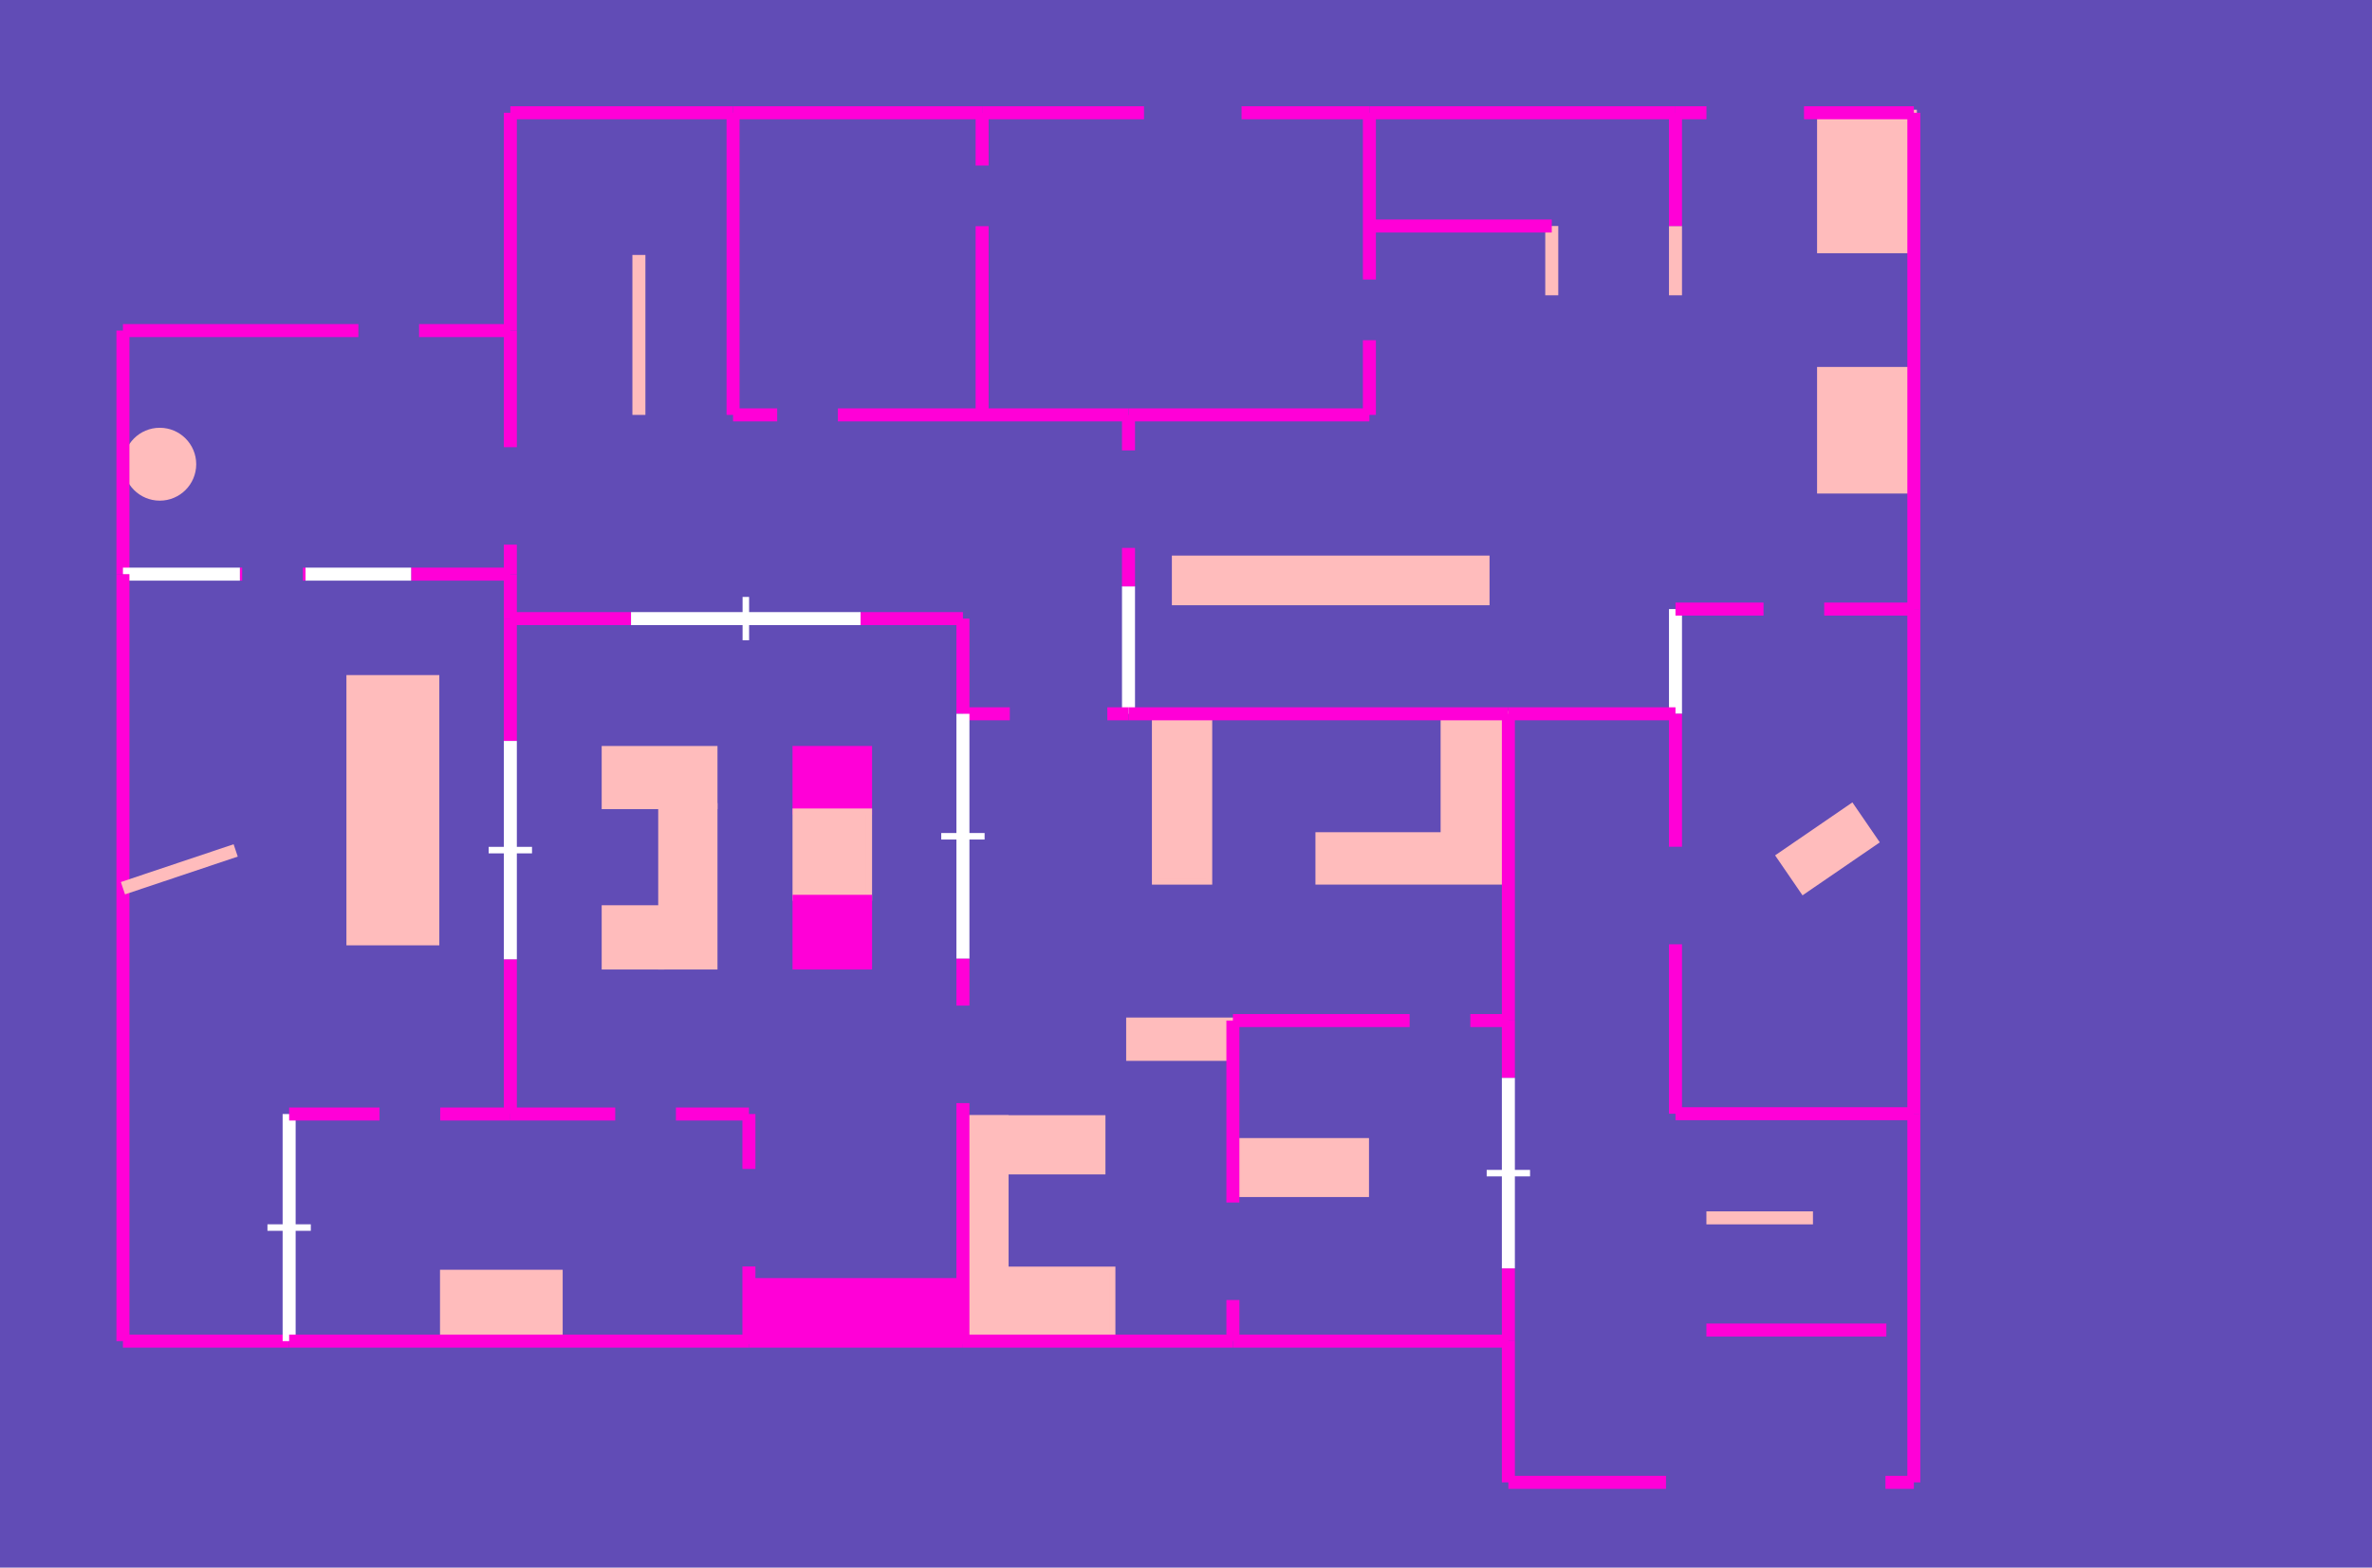
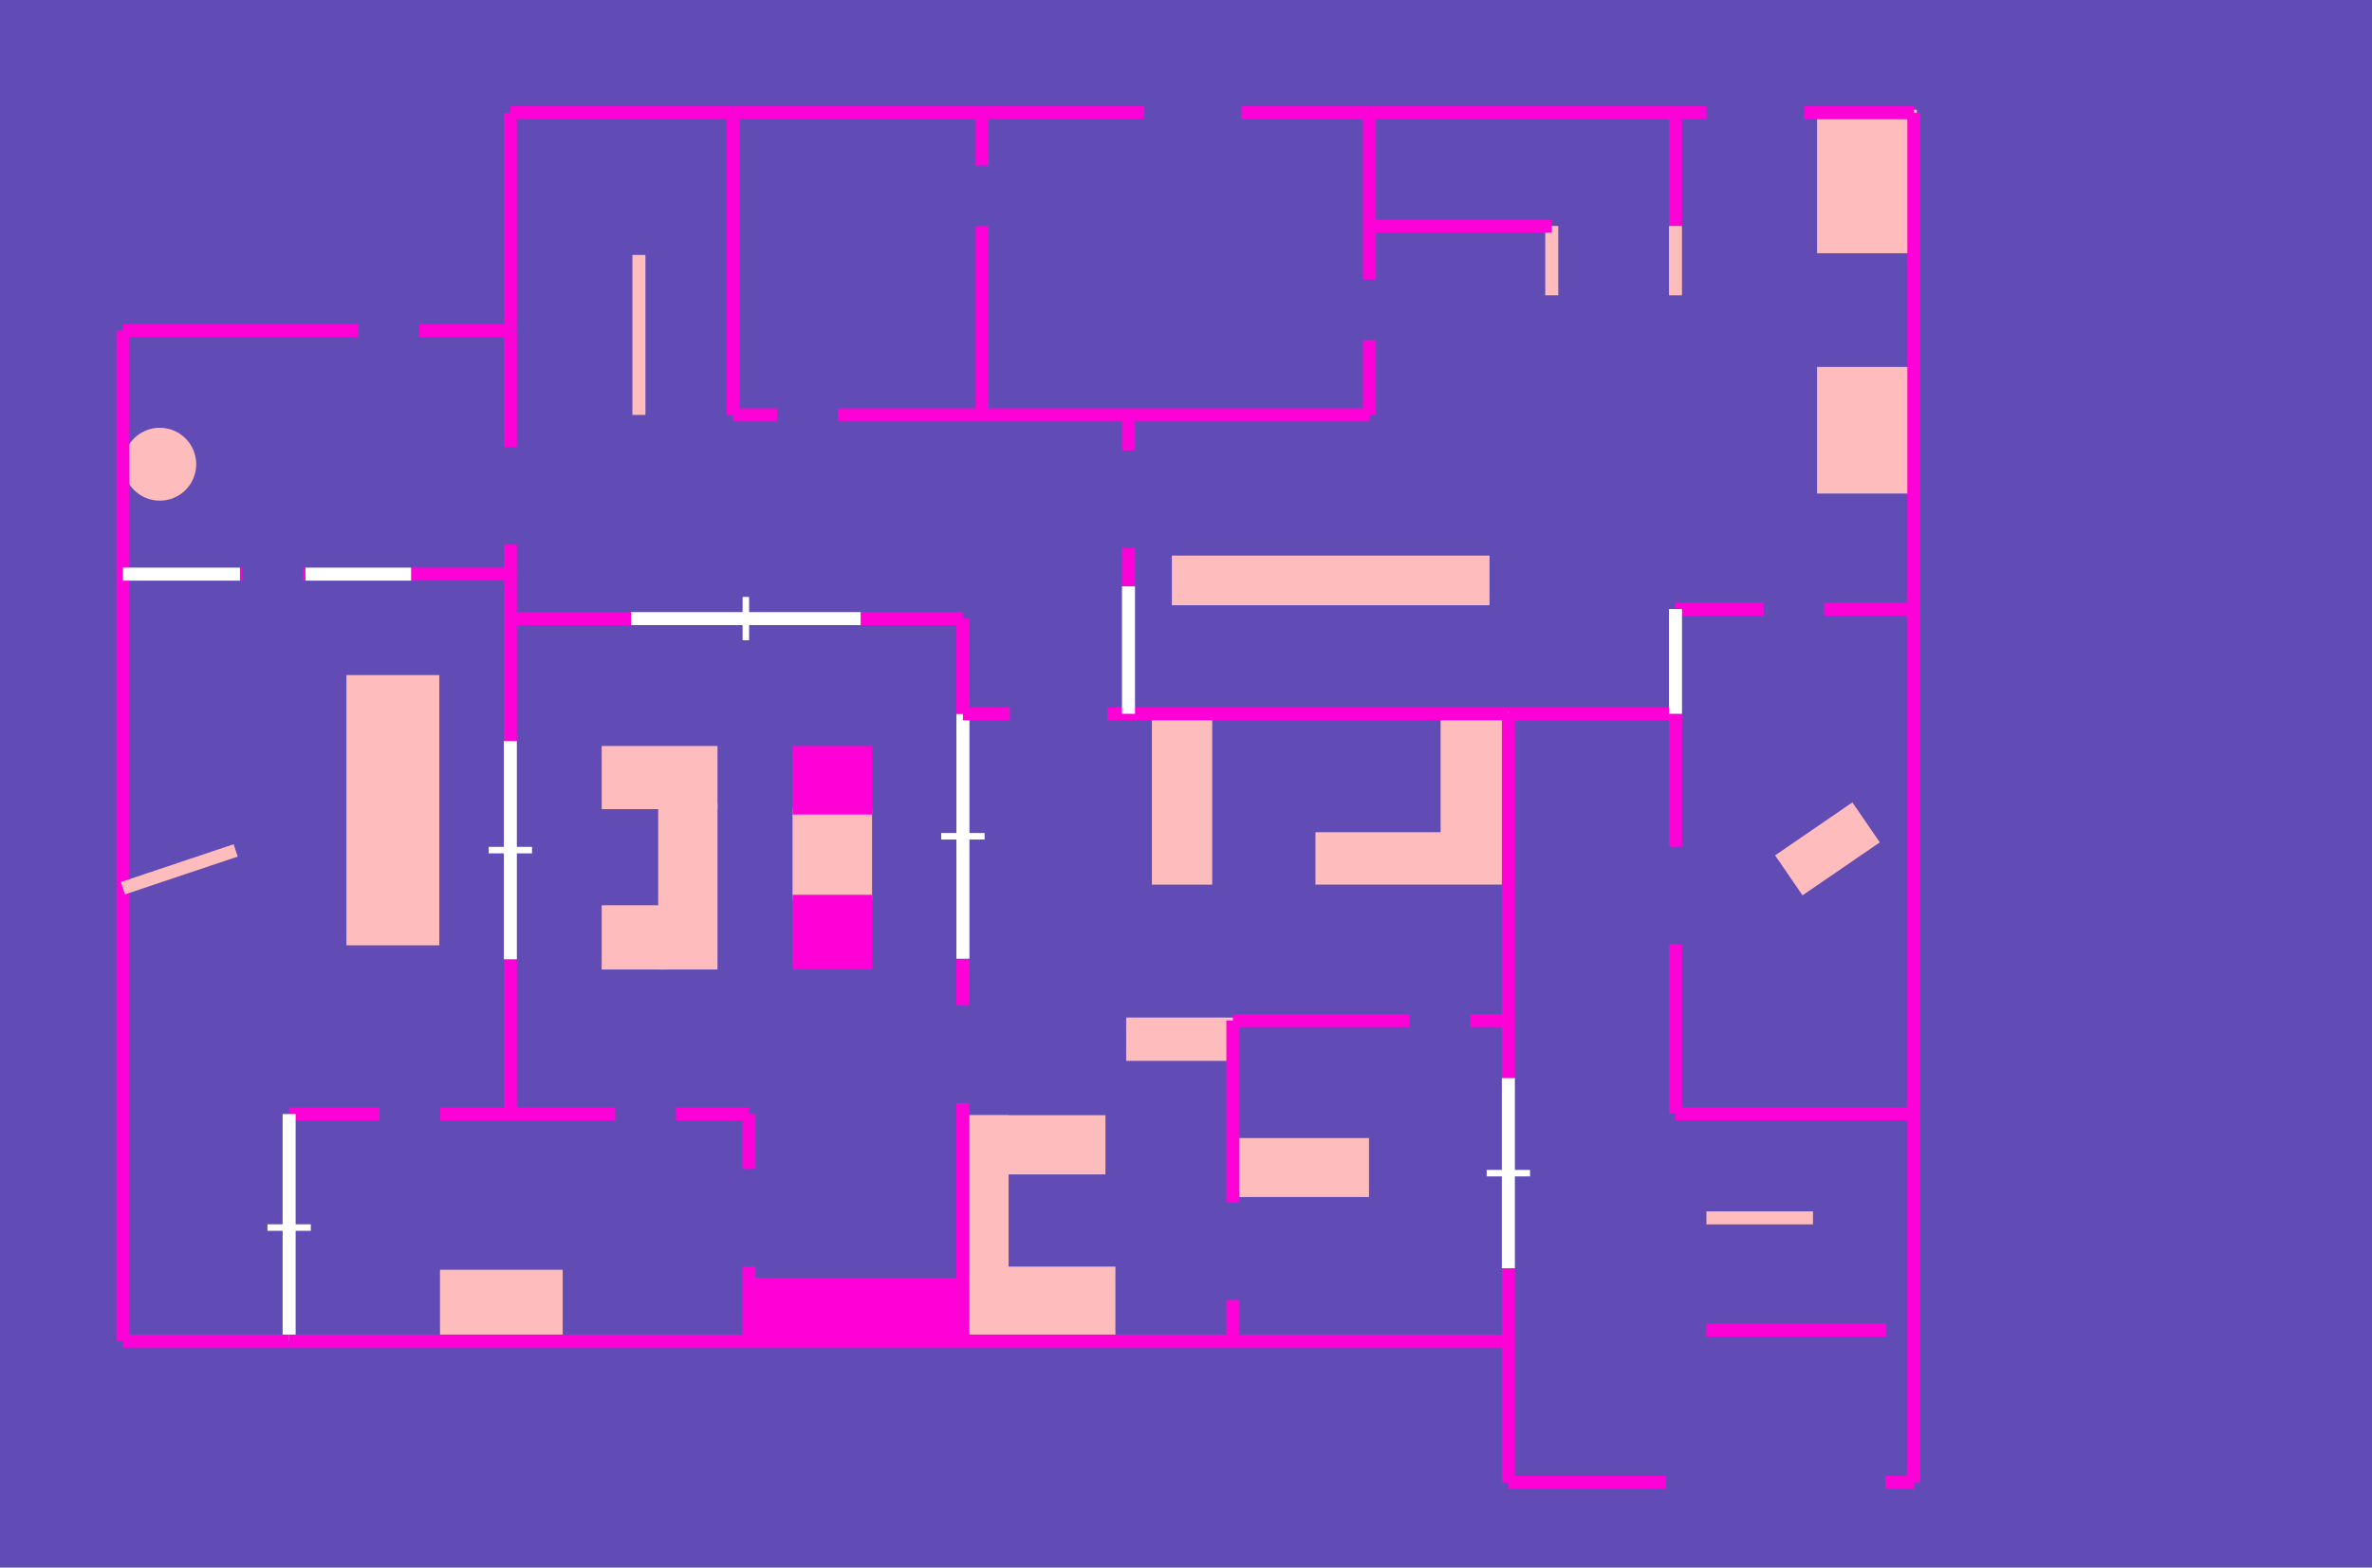
<svg xmlns="http://www.w3.org/2000/svg" viewBox="95 -40 295 195">
  <rect fill="#614CB6" height="195" width="295" x="95" y="-40" />
-   <path d="M193.94,-60.95 L203.082,-60.95 L203.082,-53.174 L193.94,-53.174 z" fill="#FF00D7" stroke="#FF00D7" stroke-width="0.75" transform="scale(1, -1)" />
+   <path d="M220.061,-99.103 L214.756,-99.103 L214.756,-126.828 L220.061,-126.828 z" fill="#FFBCBC" stroke="#FFBCBC" stroke-width="0.75" transform="scale(1, -1)" />
+   <path d="M170.205,-60.278 L183.857,-60.278 L183.857,-53.174 L170.205,-53.174 z" fill="#FFBCBC" stroke="#FFBCBC" stroke-width="0.75" transform="scale(1, -1)" />
+   <path d="M203.082,-60.95 L193.94,-60.95 L193.94,-71.688 L203.082,-71.688 z" fill="#FFBCBC" stroke="#FFBCBC" stroke-width="0.75" transform="scale(1, -1)" />
  <path d="M258.973,-69.667 L282.592,-69.667 L282.592,-63.9 L258.973,-63.9 z" fill="#FFBCBC" stroke="#FFBCBC" stroke-width="0.75" transform="scale(1, -1)" />
+   <path d="M274.541,-63.9 L282.592,-63.9 L282.592,-48.795 L274.541,-48.795 z" fill="#FFBCBC" stroke="#FFBCBC" stroke-width="0.75" transform="scale(1, -1)" />
  <path d="M233.345,-126.828 L220.061,-126.828 L220.061,-117.937 L233.345,-117.937 z" fill="#FFBCBC" stroke="#FFBCBC" stroke-width="0.75" transform="scale(1, -1)" />
-   <path d="M150.098,-126.828 L164.604,-126.828 L164.604,-118.329 L150.098,-118.329 z" fill="#FFBCBC" stroke="#FFBCBC" stroke-width="0.75" transform="scale(1, -1)" />
-   <path d="M170.205,-60.278 L183.857,-60.278 L183.857,-53.174 L170.205,-53.174 z" fill="#FFBCBC" stroke="#FFBCBC" stroke-width="0.75" transform="scale(1, -1)" />
-   <path d="M248.333,-101.947 L264.883,-101.947 L264.883,-108.532 L248.333,-108.532 z" fill="#FFBCBC" stroke="#FFBCBC" stroke-width="0.75" transform="scale(1, -1)" />
-   <path d="M138.459,-77.221 L149.261,-77.221 L149.261,-44.353 L138.459,-44.353 z" fill="#FFBCBC" stroke="#FFBCBC" stroke-width="0.75" transform="scale(1, -1)" />
-   <path d="M214.756,-105.718 L232.106,-105.718 L232.106,-99.103 L214.756,-99.103 z" fill="#FFBCBC" stroke="#FFBCBC" stroke-width="0.75" transform="scale(1, -1)" />
-   <path d="M170.205,-80.228 L177.236,-80.228 L177.236,-72.985 L170.205,-72.985 z" fill="#FFBCBC" stroke="#FFBCBC" stroke-width="0.75" transform="scale(1, -1)" />
-   <path d="M248.333,-91.592 L235.434,-91.592 L235.434,-86.954 L248.333,-86.954 z" fill="#FFBCBC" stroke="#FFBCBC" stroke-width="0.75" transform="scale(1, -1)" />
-   <path d="M220.061,-99.103 L214.756,-99.103 L214.756,-126.828 L220.061,-126.828 z" fill="#FFBCBC" stroke="#FFBCBC" stroke-width="0.75" transform="scale(1, -1)" />
-   <path d="M203.082,-60.95 L193.94,-60.95 L193.94,-71.688 L203.082,-71.688 z" fill="#FFBCBC" stroke="#FFBCBC" stroke-width="0.75" transform="scale(1, -1)" />
-   <path d="M321.361,8.875 L333.022,8.875 L333.022,25.973 L321.361,25.973 z" fill="#FFBCBC" stroke="#FFBCBC" stroke-width="0.75" transform="scale(1, -1)" />
-   <path d="M274.541,-63.9 L282.592,-63.9 L282.592,-48.795 L274.541,-48.795 z" fill="#FFBCBC" stroke="#FFBCBC" stroke-width="0.75" transform="scale(1, -1)" />
  <path d="M321.361,-6.022 L333.022,-6.022 L333.022,-21.019 L321.361,-21.019 z" fill="#FFBCBC" stroke="#FFBCBC" stroke-width="0.75" transform="scale(1, -1)" />
-   <path d="M319.272,-70.856 L316.287,-66.502 L325.281,-60.336 L328.266,-64.69 z" fill="#FFBCBC" stroke="#FFBCBC" stroke-width="0.75" transform="scale(1, -1)" />
  <path d="M245.385,-48.795 L238.636,-48.795 L238.636,-69.671 L245.385,-69.671 z" fill="#FFBCBC" stroke="#FFBCBC" stroke-width="0.75" transform="scale(1, -1)" />
-   <path d="M279.876,-34.914 L241.118,-34.914 L241.118,-29.488 L279.876,-29.488 z" fill="#FFBCBC" stroke="#FFBCBC" stroke-width="0.75" transform="scale(1, -1)" />
-   <path d="M188.141,-119.366 L214.756,-119.366 L214.756,-126.828 L188.141,-126.828 z" fill="#FF00D7" stroke="#FF00D7" stroke-width="0.75" transform="scale(1, -1)" />
  <path d="M193.94,-71.688 L203.082,-71.688 L203.082,-80.228 L193.94,-80.228 z" fill="#FF00D7" stroke="#FF00D7" stroke-width="0.75" transform="scale(1, -1)" />
  <path d="M177.236,-60.278 L183.857,-60.278 L183.857,-80.228 L177.236,-80.228 z" fill="#FFBCBC" stroke="#FFBCBC" stroke-width="0.75" transform="scale(1, -1)" />
+   <path d="M150.098,-126.828 L164.604,-126.828 L164.604,-118.329 L150.098,-118.329 z" fill="#FFBCBC" stroke="#FFBCBC" stroke-width="0.75" transform="scale(1, -1)" />
+   <path d="M319.272,-70.856 L316.287,-66.502 L325.281,-60.336 L328.266,-64.69 z" fill="#FFBCBC" stroke="#FFBCBC" stroke-width="0.75" transform="scale(1, -1)" />
+   <path d="M248.333,-91.592 L235.434,-91.592 L235.434,-86.954 L248.333,-86.954 z" fill="#FFBCBC" stroke="#FFBCBC" stroke-width="0.75" transform="scale(1, -1)" />
+   <path d="M248.333,-101.947 L264.883,-101.947 L264.883,-108.532 L248.333,-108.532 z" fill="#FFBCBC" stroke="#FFBCBC" stroke-width="0.75" transform="scale(1, -1)" />
+   <path d="M170.205,-80.228 L177.236,-80.228 L177.236,-72.985 L170.205,-72.985 z" fill="#FFBCBC" stroke="#FFBCBC" stroke-width="0.75" transform="scale(1, -1)" />
+   <path d="M214.756,-105.718 L232.106,-105.718 L232.106,-99.103 L214.756,-99.103 z" fill="#FFBCBC" stroke="#FFBCBC" stroke-width="0.75" transform="scale(1, -1)" />
+   <path d="M321.361,8.875 L333.022,8.875 L333.022,25.973 L321.361,25.973 z" fill="#FFBCBC" stroke="#FFBCBC" stroke-width="0.75" transform="scale(1, -1)" />
+   <path d="M188.141,-119.366 L214.756,-119.366 L214.756,-126.828 L188.141,-126.828 z" fill="#FF00D7" stroke="#FF00D7" stroke-width="0.75" transform="scale(1, -1)" />
+   <path d="M193.94,-60.95 L203.082,-60.95 L203.082,-53.174 L193.94,-53.174 z" fill="#FF00D7" stroke="#FF00D7" stroke-width="0.75" transform="scale(1, -1)" />
+   <path d="M279.876,-34.914 L241.118,-34.914 L241.118,-29.488 L279.876,-29.488 z" fill="#FFBCBC" stroke="#FFBCBC" stroke-width="0.75" transform="scale(1, -1)" />
+   <path d="M138.459,-77.221 L149.261,-77.221 L149.261,-44.353 L138.459,-44.353 z" fill="#FFBCBC" stroke="#FFBCBC" stroke-width="0.75" transform="scale(1, -1)" />
  <circle cx="114.87" cy="-17.747" fill="#FFBCBC" r="4.533" stroke="none" transform="scale(1, -1)" />
-   <path d="M235.349,-32.941 L235.349,-48.795 z" fill="none" stroke="#FFFFFF" stroke-width="1.618" transform="scale(1, -1)" />
-   <path d="M110.289,-126.828 L130.959,-126.828 z" fill="none" stroke="#FF00D7" stroke-width="1.618" transform="scale(1, -1)" />
-   <path d="M303.376,-35.767 L303.376,-48.795 z" fill="none" stroke="#FFFFFF" stroke-width="1.618" transform="scale(1, -1)" />
-   <path d="M158.47,25.973 L186.169,25.973 z" fill="none" stroke="#FF00D7" stroke-width="1.618" transform="scale(1, -1)" />
-   <path d="M287.989,11.885 L287.989,3.267 z" fill="none" stroke="#FFBCBC" stroke-width="1.618" transform="scale(1, -1)" />
+   <path d="M146.128,-31.421 L158.47,-31.421 z" fill="none" stroke="#FF00D7" stroke-width="1.618" transform="scale(1, -1)" />
+   <path d="M130.959,-98.581 L142.199,-98.581 z" fill="none" stroke="#FF00D7" stroke-width="1.618" transform="scale(1, -1)" />
+   <path d="M149.748,-98.581 L158.47,-98.581 z" fill="none" stroke="#FF00D7" stroke-width="1.618" transform="scale(1, -1)" />
+   <path d="M282.592,-94.091 L282.592,-117.781 z" fill="none" stroke="#FFFFFF" stroke-width="1.618" transform="scale(1, -1)" />
+   <path d="M279.896,-105.936 L285.288,-105.936 z" fill="none" stroke="#FFFFFF" stroke-width="0.809" transform="scale(1, -1)" />
+   <path d="M214.756,-126.828 L214.756,-97.224 z" fill="none" stroke="#FF00D7" stroke-width="1.618" transform="scale(1, -1)" />
+   <path d="M214.756,-85.093 L214.756,-79.265 z" fill="none" stroke="#FF00D7" stroke-width="1.618" transform="scale(1, -1)" />
+   <path d="M248.333,-126.828 L282.592,-126.828 z" fill="none" stroke="#FF00D7" stroke-width="1.618" transform="scale(1, -1)" />
+   <path d="M214.756,-48.795 L214.756,-79.265 z" fill="none" stroke="#FFFFFF" stroke-width="1.618" transform="scale(1, -1)" />
+   <path d="M212.06,-64.03 L217.452,-64.03 z" fill="none" stroke="#FFFFFF" stroke-width="0.809" transform="scale(1, -1)" />
+   <path d="M303.376,25.973 L265.309,25.973 z" fill="none" stroke="#FF00D7" stroke-width="1.618" transform="scale(1, -1)" />
+   <path d="M110.289,-31.421 L110.289,-126.828 z" fill="none" stroke="#FF00D7" stroke-width="1.618" transform="scale(1, -1)" />
+   <path d="M110.289,-1.123 L110.289,-31.421 z" fill="none" stroke="#FF00D7" stroke-width="1.618" transform="scale(1, -1)" />
+   <path d="M248.333,-86.954 L248.333,-109.586 z" fill="none" stroke="#FF00D7" stroke-width="1.618" transform="scale(1, -1)" />
+   <path d="M248.333,-121.718 L248.333,-126.828 z" fill="none" stroke="#FF00D7" stroke-width="1.618" transform="scale(1, -1)" />
  <path d="M130.959,-98.581 L130.959,-126.828 z" fill="none" stroke="#FFFFFF" stroke-width="1.618" transform="scale(1, -1)" />
  <path d="M128.263,-112.704 L133.655,-112.704 z" fill="none" stroke="#FFFFFF" stroke-width="0.809" transform="scale(1, -1)" />
-   <path d="M333.022,25.973 L333.022,-35.767 z" fill="none" stroke="#FF00D7" stroke-width="1.618" transform="scale(1, -1)" />
+   <path d="M186.169,25.973 L186.169,-11.612 z" fill="none" stroke="#FF00D7" stroke-width="1.618" transform="scale(1, -1)" />
+   <path d="M186.169,-11.612 L191.656,-11.612 z" fill="none" stroke="#FF00D7" stroke-width="1.618" transform="scale(1, -1)" />
+   <path d="M199.205,-11.612 L235.349,-11.612 z" fill="none" stroke="#FF00D7" stroke-width="1.618" transform="scale(1, -1)" />
  <path d="M235.349,-11.612 L265.309,-11.612 z" fill="none" stroke="#FF00D7" stroke-width="1.618" transform="scale(1, -1)" />
-   <path d="M146.128,-31.421 L158.47,-31.421 z" fill="none" stroke="#FF00D7" stroke-width="1.618" transform="scale(1, -1)" />
-   <path d="M158.47,-98.581 L158.47,-79.331 z" fill="none" stroke="#FF00D7" stroke-width="1.618" transform="scale(1, -1)" />
-   <path d="M158.47,-31.421 L158.47,-36.952 z" fill="none" stroke="#FF00D7" stroke-width="1.618" transform="scale(1, -1)" />
+   <path d="M158.47,-1.123 L158.47,-15.623 z" fill="none" stroke="#FF00D7" stroke-width="1.618" transform="scale(1, -1)" />
+   <path d="M158.47,-27.755 L158.47,-31.421 z" fill="none" stroke="#FF00D7" stroke-width="1.618" transform="scale(1, -1)" />
+   <path d="M287.989,11.885 L287.989,3.267 z" fill="none" stroke="#FFBCBC" stroke-width="1.618" transform="scale(1, -1)" />
+   <path d="M217.145,-11.612 L217.145,11.862 z" fill="none" stroke="#FF00D7" stroke-width="1.618" transform="scale(1, -1)" />
+   <path d="M217.145,19.411 L217.145,25.973 z" fill="none" stroke="#FF00D7" stroke-width="1.618" transform="scale(1, -1)" />
+   <path d="M214.756,-126.828 L248.333,-126.828 z" fill="none" stroke="#FF00D7" stroke-width="1.618" transform="scale(1, -1)" />
+   <path d="M158.47,-98.581 L171.514,-98.581 z" fill="none" stroke="#FF00D7" stroke-width="1.618" transform="scale(1, -1)" />
+   <path d="M179.063,-98.581 L188.141,-98.581 z" fill="none" stroke="#FF00D7" stroke-width="1.618" transform="scale(1, -1)" />
+   <path d="M303.376,-35.767 L314.324,-35.767 z" fill="none" stroke="#FF00D7" stroke-width="1.618" transform="scale(1, -1)" />
+   <path d="M321.872,-35.767 L333.022,-35.767 z" fill="none" stroke="#FF00D7" stroke-width="1.618" transform="scale(1, -1)" />
+   <path d="M158.47,25.973 L186.169,25.973 z" fill="none" stroke="#FF00D7" stroke-width="1.618" transform="scale(1, -1)" />
+   <path d="M303.376,-98.545 L333.022,-98.545 z" fill="none" stroke="#FF00D7" stroke-width="1.618" transform="scale(1, -1)" />
+   <path d="M214.756,-48.795 L214.756,-36.952 z" fill="none" stroke="#FF00D7" stroke-width="1.618" transform="scale(1, -1)" />
+   <path d="M282.592,-94.091 L282.592,-86.954 z" fill="none" stroke="#FF00D7" stroke-width="1.618" transform="scale(1, -1)" />
+   <path d="M173.479,-36.952 L158.47,-36.952 z" fill="none" stroke="#FF00D7" stroke-width="1.618" transform="scale(1, -1)" />
+   <path d="M282.592,-117.781 L282.592,-126.828 z" fill="none" stroke="#FF00D7" stroke-width="1.618" transform="scale(1, -1)" />
+   <path d="M235.349,-48.795 L282.592,-48.795 z" fill="none" stroke="#FF00D7" stroke-width="1.618" transform="scale(1, -1)" />
+   <path d="M282.592,-144.399 L282.592,-126.828 z" fill="none" stroke="#FF00D7" stroke-width="1.618" transform="scale(1, -1)" />
+   <path d="M158.47,-1.123 L147.119,-1.123 z" fill="none" stroke="#FF00D7" stroke-width="1.618" transform="scale(1, -1)" />
+   <path d="M139.57,-1.123 L110.289,-1.123 z" fill="none" stroke="#FF00D7" stroke-width="1.618" transform="scale(1, -1)" />
  <path d="M282.592,-86.954 L277.862,-86.954 z" fill="none" stroke="#FF00D7" stroke-width="1.618" transform="scale(1, -1)" />
  <path d="M270.313,-86.954 L248.333,-86.954 z" fill="none" stroke="#FF00D7" stroke-width="1.618" transform="scale(1, -1)" />
-   <path d="M333.022,-144.399 L329.489,-144.399 z" fill="none" stroke="#FF00D7" stroke-width="1.618" transform="scale(1, -1)" />
-   <path d="M110.289,-1.123 L110.289,-31.421 z" fill="none" stroke="#FF00D7" stroke-width="1.618" transform="scale(1, -1)" />
+   <path d="M158.47,25.973 L158.47,-1.123 z" fill="none" stroke="#FF00D7" stroke-width="1.618" transform="scale(1, -1)" />
+   <path d="M333.022,-35.767 L333.022,-98.545 z" fill="none" stroke="#FF00D7" stroke-width="1.618" transform="scale(1, -1)" />
  <path d="M303.376,-98.545 L303.376,-77.465 z" fill="none" stroke="#FF00D7" stroke-width="1.618" transform="scale(1, -1)" />
  <path d="M303.376,-65.333 L303.376,-48.795 z" fill="none" stroke="#FF00D7" stroke-width="1.618" transform="scale(1, -1)" />
-   <path d="M158.47,-98.581 L171.514,-98.581 z" fill="none" stroke="#FF00D7" stroke-width="1.618" transform="scale(1, -1)" />
-   <path d="M179.063,-98.581 L188.141,-98.581 z" fill="none" stroke="#FF00D7" stroke-width="1.618" transform="scale(1, -1)" />
+   <path d="M333.022,25.973 L319.359,25.973 z" fill="none" stroke="#FF00D7" stroke-width="1.618" transform="scale(1, -1)" />
+   <path d="M307.227,25.973 L303.376,25.973 z" fill="none" stroke="#FF00D7" stroke-width="1.618" transform="scale(1, -1)" />
  <path d="M320.474,-111.498 L307.221,-111.498 z" fill="none" stroke="#FFBCBC" stroke-width="1.618" transform="scale(1, -1)" />
-   <path d="M214.756,-48.795 L214.756,-36.952 z" fill="none" stroke="#FF00D7" stroke-width="1.618" transform="scale(1, -1)" />
-   <path d="M130.959,-126.828 L188.141,-126.828 z" fill="none" stroke="#FF00D7" stroke-width="1.618" transform="scale(1, -1)" />
-   <path d="M186.169,-11.612 L191.656,-11.612 z" fill="none" stroke="#FF00D7" stroke-width="1.618" transform="scale(1, -1)" />
-   <path d="M199.205,-11.612 L235.349,-11.612 z" fill="none" stroke="#FF00D7" stroke-width="1.618" transform="scale(1, -1)" />
-   <path d="M333.022,-35.767 L333.022,-98.545 z" fill="none" stroke="#FF00D7" stroke-width="1.618" transform="scale(1, -1)" />
-   <path d="M282.592,-117.781 L282.592,-126.828 z" fill="none" stroke="#FF00D7" stroke-width="1.618" transform="scale(1, -1)" />
+   <path d="M265.309,25.973 L249.408,25.973 z" fill="none" stroke="#FF00D7" stroke-width="1.618" transform="scale(1, -1)" />
+   <path d="M237.276,25.973 L217.145,25.973 z" fill="none" stroke="#FF00D7" stroke-width="1.618" transform="scale(1, -1)" />
+   <path d="M174.459,-11.612 L174.459,8.285 z" fill="none" stroke="#FFBCBC" stroke-width="1.618" transform="scale(1, -1)" />
+   <path d="M124.843,-31.421 L125.121,-31.421 z" fill="none" stroke="#FF00D7" stroke-width="1.618" transform="scale(1, -1)" />
+   <path d="M132.669,-31.421 L132.991,-31.421 z" fill="none" stroke="#FF00D7" stroke-width="1.618" transform="scale(1, -1)" />
+   <path d="M235.349,-48.795 L232.716,-48.795 z" fill="none" stroke="#FF00D7" stroke-width="1.618" transform="scale(1, -1)" />
+   <path d="M220.584,-48.795 L214.756,-48.795 z" fill="none" stroke="#FF00D7" stroke-width="1.618" transform="scale(1, -1)" />
+   <path d="M333.022,-144.399 L329.489,-144.399 z" fill="none" stroke="#FF00D7" stroke-width="1.618" transform="scale(1, -1)" />
+   <path d="M158.47,-31.421 L158.47,-36.952 z" fill="none" stroke="#FF00D7" stroke-width="1.618" transform="scale(1, -1)" />
  <path d="M303.376,-48.795 L282.592,-48.795 z" fill="none" stroke="#FF00D7" stroke-width="1.618" transform="scale(1, -1)" />
+   <path d="M302.198,-144.399 L282.592,-144.399 z" fill="none" stroke="#FF00D7" stroke-width="1.618" transform="scale(1, -1)" />
+   <path d="M124.843,-31.421 L110.289,-31.421 z" fill="none" stroke="#FFFFFF" stroke-width="1.618" transform="scale(1, -1)" />
+   <path d="M110.289,-126.828 L130.959,-126.828 z" fill="none" stroke="#FF00D7" stroke-width="1.618" transform="scale(1, -1)" />
+   <path d="M202.036,-36.952 L214.756,-36.952 z" fill="none" stroke="#FF00D7" stroke-width="1.618" transform="scale(1, -1)" />
+   <path d="M217.145,25.973 L186.169,25.973 z" fill="none" stroke="#FF00D7" stroke-width="1.618" transform="scale(1, -1)" />
+   <path d="M303.376,11.885 L303.376,25.973 z" fill="none" stroke="#FF00D7" stroke-width="1.618" transform="scale(1, -1)" />
+   <path d="M303.376,3.267 L303.376,11.885 z" fill="none" stroke="#FFBCBC" stroke-width="1.618" transform="scale(1, -1)" />
  <path d="M235.349,-11.612 L235.349,-16.028 z" fill="none" stroke="#FF00D7" stroke-width="1.618" transform="scale(1, -1)" />
  <path d="M235.349,-28.159 L235.349,-32.941 z" fill="none" stroke="#FF00D7" stroke-width="1.618" transform="scale(1, -1)" />
-   <path d="M173.479,-36.952 L158.47,-36.952 z" fill="none" stroke="#FF00D7" stroke-width="1.618" transform="scale(1, -1)" />
+   <path d="M265.309,11.885 L287.989,11.885 z" fill="none" stroke="#FF00D7" stroke-width="1.618" transform="scale(1, -1)" />
+   <path d="M188.141,-126.828 L214.756,-126.828 z" fill="none" stroke="#FF00D7" stroke-width="1.618" transform="scale(1, -1)" />
+   <path d="M130.959,-126.828 L188.141,-126.828 z" fill="none" stroke="#FF00D7" stroke-width="1.618" transform="scale(1, -1)" />
+   <path d="M110.289,-70.489 L124.311,-65.789 z" fill="none" stroke="#FFBCBC" stroke-width="1.618" transform="scale(1, -1)" />
  <path d="M132.991,-31.421 L146.128,-31.421 z" fill="none" stroke="#FFFFFF" stroke-width="1.618" transform="scale(1, -1)" />
-   <path d="M248.333,-126.828 L282.592,-126.828 z" fill="none" stroke="#FF00D7" stroke-width="1.618" transform="scale(1, -1)" />
-   <path d="M282.592,-94.091 L282.592,-86.954 z" fill="none" stroke="#FF00D7" stroke-width="1.618" transform="scale(1, -1)" />
-   <path d="M214.756,-126.828 L248.333,-126.828 z" fill="none" stroke="#FF00D7" stroke-width="1.618" transform="scale(1, -1)" />
-   <path d="M235.349,-48.795 L232.716,-48.795 z" fill="none" stroke="#FF00D7" stroke-width="1.618" transform="scale(1, -1)" />
-   <path d="M220.584,-48.795 L214.756,-48.795 z" fill="none" stroke="#FF00D7" stroke-width="1.618" transform="scale(1, -1)" />
-   <path d="M333.022,-98.545 L333.022,-144.399 z" fill="none" stroke="#FF00D7" stroke-width="1.618" transform="scale(1, -1)" />
-   <path d="M158.47,-36.952 L158.47,-52.172 z" fill="none" stroke="#FF00D7" stroke-width="1.618" transform="scale(1, -1)" />
+   <path d="M333.022,25.973 L333.022,-35.767 z" fill="none" stroke="#FF00D7" stroke-width="1.618" transform="scale(1, -1)" />
+   <path d="M202.036,-36.952 L173.479,-36.952 z" fill="none" stroke="#FFFFFF" stroke-width="1.618" transform="scale(1, -1)" />
+   <path d="M187.758,-34.256 L187.758,-39.648 z" fill="none" stroke="#FFFFFF" stroke-width="0.809" transform="scale(1, -1)" />
  <path d="M188.141,-98.581 L188.141,-105.414 z" fill="none" stroke="#FF00D7" stroke-width="1.618" transform="scale(1, -1)" />
  <path d="M188.141,-117.546 L188.141,-126.828 z" fill="none" stroke="#FF00D7" stroke-width="1.618" transform="scale(1, -1)" />
+   <path d="M158.47,-36.952 L158.47,-52.172 z" fill="none" stroke="#FF00D7" stroke-width="1.618" transform="scale(1, -1)" />
+   <path d="M307.221,-125.455 L329.602,-125.455 z" fill="none" stroke="#FF00D7" stroke-width="1.618" transform="scale(1, -1)" />
+   <path d="M333.022,-98.545 L333.022,-144.399 z" fill="none" stroke="#FF00D7" stroke-width="1.618" transform="scale(1, -1)" />
+   <path d="M282.592,-48.795 L282.592,-86.954 z" fill="none" stroke="#FF00D7" stroke-width="1.618" transform="scale(1, -1)" />
+   <path d="M265.309,-11.612 L265.309,-2.323 z" fill="none" stroke="#FF00D7" stroke-width="1.618" transform="scale(1, -1)" />
+   <path d="M265.309,5.226 L265.309,25.973 z" fill="none" stroke="#FF00D7" stroke-width="1.618" transform="scale(1, -1)" />
+   <path d="M303.376,-35.767 L303.376,-48.795 z" fill="none" stroke="#FFFFFF" stroke-width="1.618" transform="scale(1, -1)" />
+   <path d="M158.47,-98.581 L158.47,-79.331 z" fill="none" stroke="#FF00D7" stroke-width="1.618" transform="scale(1, -1)" />
+   <path d="M235.349,-32.941 L235.349,-48.795 z" fill="none" stroke="#FFFFFF" stroke-width="1.618" transform="scale(1, -1)" />
  <path d="M158.47,-52.172 L158.47,-79.331 z" fill="none" stroke="#FFFFFF" stroke-width="1.618" transform="scale(1, -1)" />
  <path d="M155.774,-65.751 L161.166,-65.751 z" fill="none" stroke="#FFFFFF" stroke-width="0.809" transform="scale(1, -1)" />
-   <path d="M217.145,-11.612 L217.145,11.862 z" fill="none" stroke="#FF00D7" stroke-width="1.618" transform="scale(1, -1)" />
-   <path d="M217.145,19.411 L217.145,25.973 z" fill="none" stroke="#FF00D7" stroke-width="1.618" transform="scale(1, -1)" />
-   <path d="M130.959,-98.581 L142.199,-98.581 z" fill="none" stroke="#FF00D7" stroke-width="1.618" transform="scale(1, -1)" />
-   <path d="M149.748,-98.581 L158.47,-98.581 z" fill="none" stroke="#FF00D7" stroke-width="1.618" transform="scale(1, -1)" />
-   <path d="M248.333,-86.954 L248.333,-109.586 z" fill="none" stroke="#FF00D7" stroke-width="1.618" transform="scale(1, -1)" />
-   <path d="M248.333,-121.718 L248.333,-126.828 z" fill="none" stroke="#FF00D7" stroke-width="1.618" transform="scale(1, -1)" />
-   <path d="M174.459,-11.612 L174.459,8.285 z" fill="none" stroke="#FFBCBC" stroke-width="1.618" transform="scale(1, -1)" />
-   <path d="M202.036,-36.952 L173.479,-36.952 z" fill="none" stroke="#FFFFFF" stroke-width="1.618" transform="scale(1, -1)" />
-   <path d="M187.758,-34.256 L187.758,-39.648 z" fill="none" stroke="#FFFFFF" stroke-width="0.809" transform="scale(1, -1)" />
-   <path d="M124.843,-31.421 L110.289,-31.421 z" fill="none" stroke="#FFFFFF" stroke-width="1.618" transform="scale(1, -1)" />
-   <path d="M158.47,25.973 L158.47,-1.123 z" fill="none" stroke="#FF00D7" stroke-width="1.618" transform="scale(1, -1)" />
-   <path d="M235.349,-48.795 L282.592,-48.795 z" fill="none" stroke="#FF00D7" stroke-width="1.618" transform="scale(1, -1)" />
-   <path d="M333.022,25.973 L319.359,25.973 z" fill="none" stroke="#FF00D7" stroke-width="1.618" transform="scale(1, -1)" />
-   <path d="M307.227,25.973 L303.376,25.973 z" fill="none" stroke="#FF00D7" stroke-width="1.618" transform="scale(1, -1)" />
-   <path d="M265.309,25.973 L249.408,25.973 z" fill="none" stroke="#FF00D7" stroke-width="1.618" transform="scale(1, -1)" />
-   <path d="M237.276,25.973 L217.145,25.973 z" fill="none" stroke="#FF00D7" stroke-width="1.618" transform="scale(1, -1)" />
-   <path d="M303.376,-35.767 L314.324,-35.767 z" fill="none" stroke="#FF00D7" stroke-width="1.618" transform="scale(1, -1)" />
-   <path d="M321.872,-35.767 L333.022,-35.767 z" fill="none" stroke="#FF00D7" stroke-width="1.618" transform="scale(1, -1)" />
-   <path d="M282.592,-144.399 L282.592,-126.828 z" fill="none" stroke="#FF00D7" stroke-width="1.618" transform="scale(1, -1)" />
-   <path d="M110.289,-31.421 L110.289,-126.828 z" fill="none" stroke="#FF00D7" stroke-width="1.618" transform="scale(1, -1)" />
-   <path d="M302.198,-144.399 L282.592,-144.399 z" fill="none" stroke="#FF00D7" stroke-width="1.618" transform="scale(1, -1)" />
-   <path d="M110.289,-70.489 L124.311,-65.789 z" fill="none" stroke="#FFBCBC" stroke-width="1.618" transform="scale(1, -1)" />
-   <path d="M214.756,-48.795 L214.756,-79.265 z" fill="none" stroke="#FFFFFF" stroke-width="1.618" transform="scale(1, -1)" />
-   <path d="M212.06,-64.03 L217.452,-64.03 z" fill="none" stroke="#FFFFFF" stroke-width="0.809" transform="scale(1, -1)" />
-   <path d="M307.221,-125.455 L329.602,-125.455 z" fill="none" stroke="#FF00D7" stroke-width="1.618" transform="scale(1, -1)" />
-   <path d="M186.169,25.973 L186.169,-11.612 z" fill="none" stroke="#FF00D7" stroke-width="1.618" transform="scale(1, -1)" />
-   <path d="M158.47,-1.123 L147.119,-1.123 z" fill="none" stroke="#FF00D7" stroke-width="1.618" transform="scale(1, -1)" />
-   <path d="M139.57,-1.123 L110.289,-1.123 z" fill="none" stroke="#FF00D7" stroke-width="1.618" transform="scale(1, -1)" />
-   <path d="M188.141,-126.828 L214.756,-126.828 z" fill="none" stroke="#FF00D7" stroke-width="1.618" transform="scale(1, -1)" />
-   <path d="M282.592,-94.091 L282.592,-117.781 z" fill="none" stroke="#FFFFFF" stroke-width="1.618" transform="scale(1, -1)" />
-   <path d="M279.896,-105.936 L285.288,-105.936 z" fill="none" stroke="#FFFFFF" stroke-width="0.809" transform="scale(1, -1)" />
-   <path d="M265.309,-11.612 L265.309,-2.323 z" fill="none" stroke="#FF00D7" stroke-width="1.618" transform="scale(1, -1)" />
-   <path d="M265.309,5.226 L265.309,25.973 z" fill="none" stroke="#FF00D7" stroke-width="1.618" transform="scale(1, -1)" />
-   <path d="M282.592,-48.795 L282.592,-86.954 z" fill="none" stroke="#FF00D7" stroke-width="1.618" transform="scale(1, -1)" />
-   <path d="M158.47,-1.123 L158.47,-15.623 z" fill="none" stroke="#FF00D7" stroke-width="1.618" transform="scale(1, -1)" />
-   <path d="M158.47,-27.755 L158.47,-31.421 z" fill="none" stroke="#FF00D7" stroke-width="1.618" transform="scale(1, -1)" />
-   <path d="M217.145,25.973 L186.169,25.973 z" fill="none" stroke="#FF00D7" stroke-width="1.618" transform="scale(1, -1)" />
-   <path d="M303.376,25.973 L265.309,25.973 z" fill="none" stroke="#FF00D7" stroke-width="1.618" transform="scale(1, -1)" />
-   <path d="M265.309,11.885 L287.989,11.885 z" fill="none" stroke="#FF00D7" stroke-width="1.618" transform="scale(1, -1)" />
-   <path d="M202.036,-36.952 L214.756,-36.952 z" fill="none" stroke="#FF00D7" stroke-width="1.618" transform="scale(1, -1)" />
-   <path d="M303.376,3.267 L303.376,11.885 z" fill="none" stroke="#FFBCBC" stroke-width="1.618" transform="scale(1, -1)" />
-   <path d="M214.756,-126.828 L214.756,-97.224 z" fill="none" stroke="#FF00D7" stroke-width="1.618" transform="scale(1, -1)" />
-   <path d="M214.756,-85.093 L214.756,-79.265 z" fill="none" stroke="#FF00D7" stroke-width="1.618" transform="scale(1, -1)" />
-   <path d="M303.376,-98.545 L333.022,-98.545 z" fill="none" stroke="#FF00D7" stroke-width="1.618" transform="scale(1, -1)" />
-   <path d="M303.376,11.885 L303.376,25.973 z" fill="none" stroke="#FF00D7" stroke-width="1.618" transform="scale(1, -1)" />
-   <path d="M124.843,-31.421 L125.121,-31.421 z" fill="none" stroke="#FF00D7" stroke-width="1.618" transform="scale(1, -1)" />
-   <path d="M132.669,-31.421 L132.991,-31.421 z" fill="none" stroke="#FF00D7" stroke-width="1.618" transform="scale(1, -1)" />
</svg>
